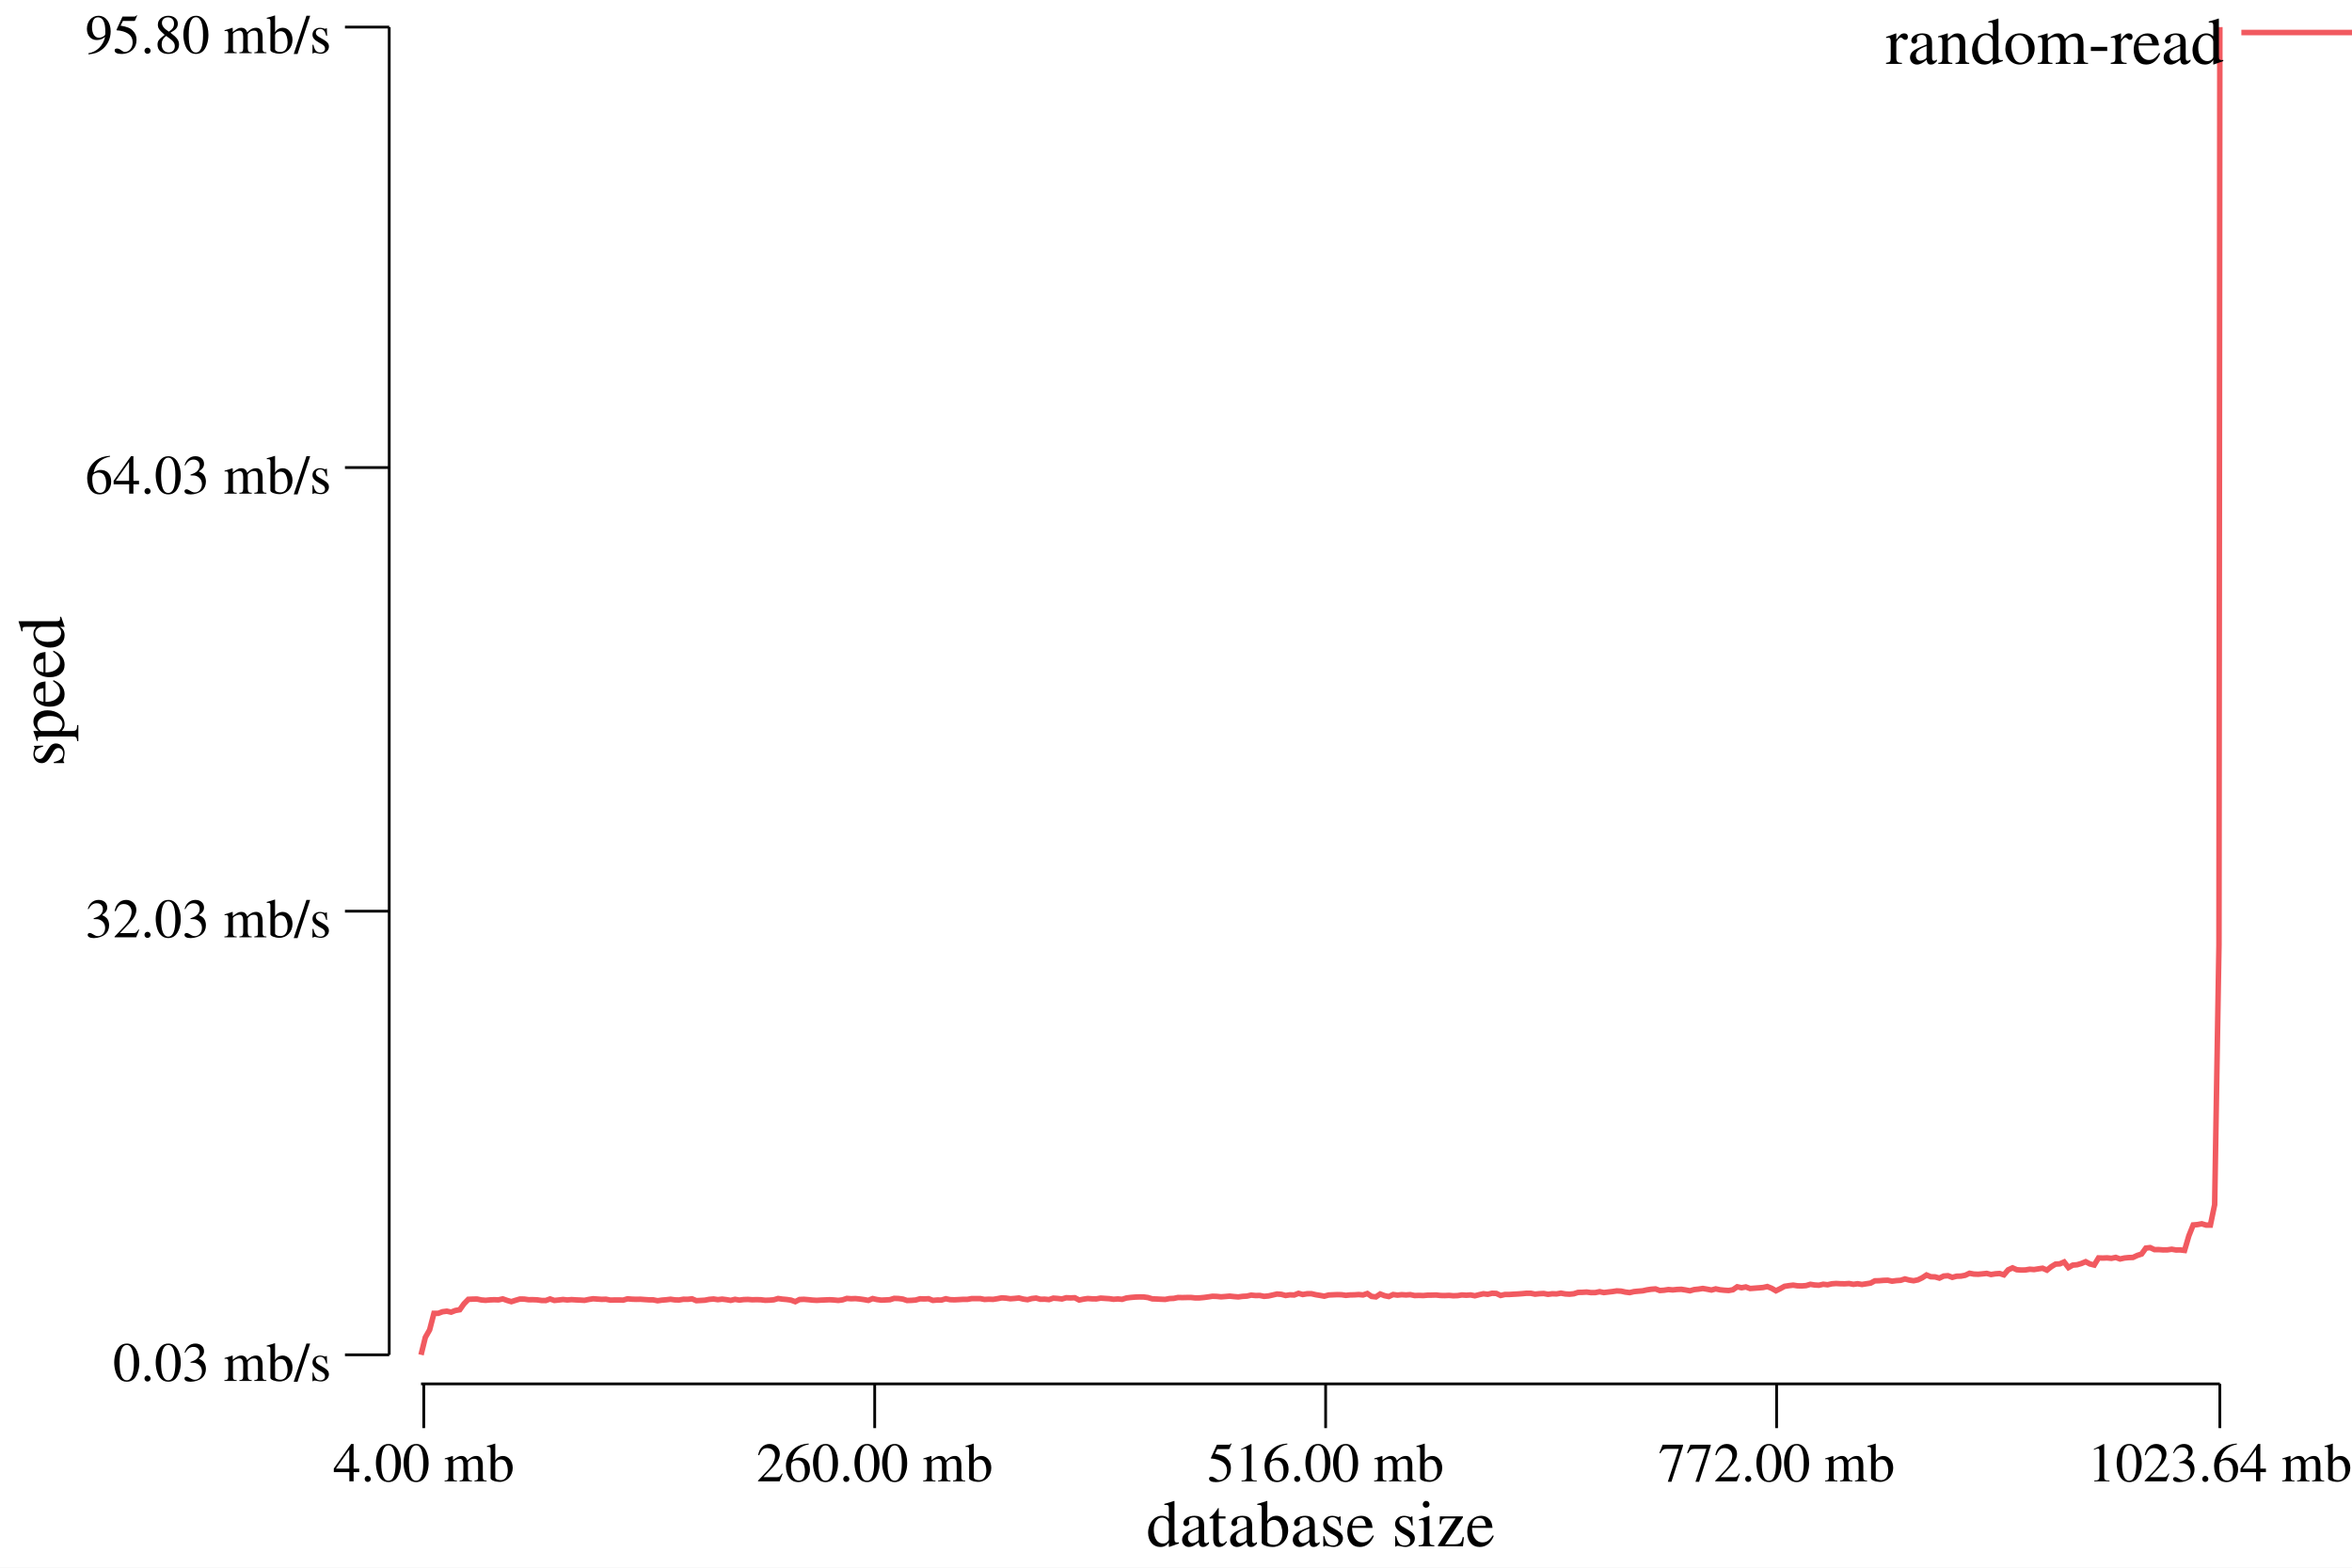
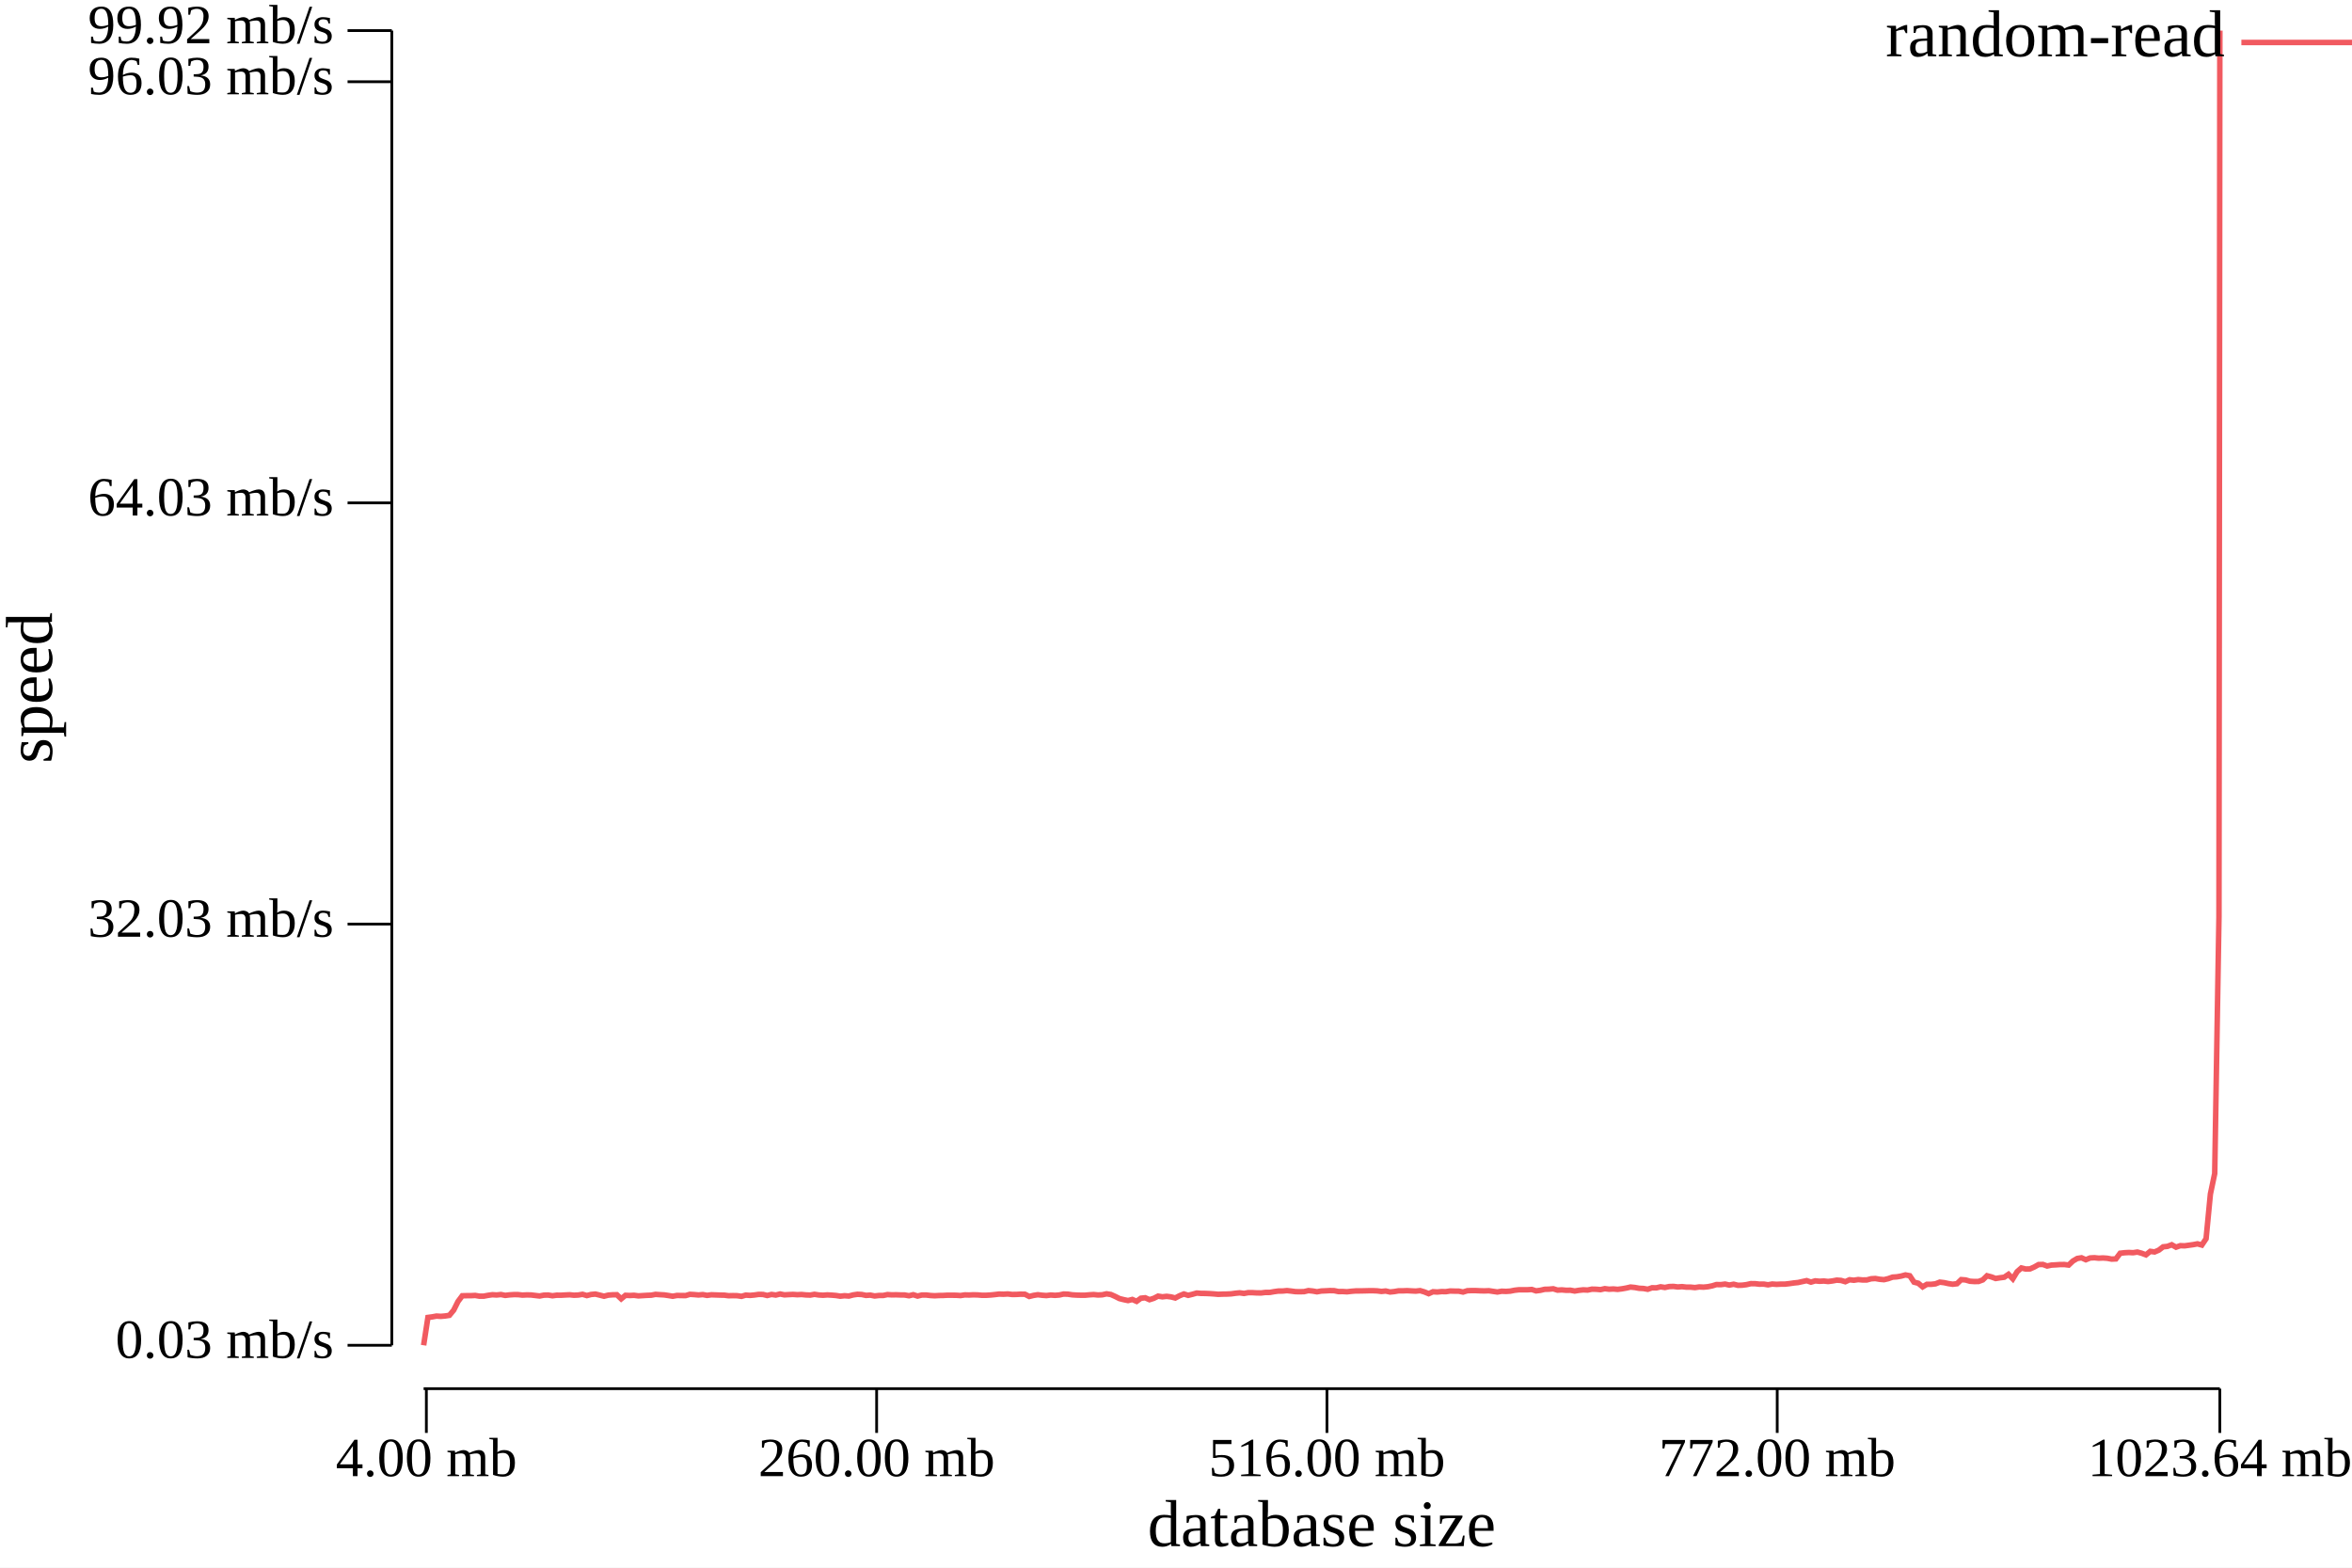
<svg xmlns="http://www.w3.org/2000/svg" width="425.2pt" height="283.46pt" viewBox="0 0 425.2 283.46">
  <g transform="scale(1, -1) translate(0, -283.46)">
    <path d="M0,0L425.2,0L425.2,283.46L0,283.46Z" style="fill:#FFFFFF" />
-     <text x="207.23" y="-3.861" transform="scale(1, -1)" style="font-family:Times;font-weight:normal;font-style:normal;font-size:12px">database size</text>
-     <text x="60.221" y="-15.602" transform="scale(1, -1)" style="font-family:Times;font-weight:normal;font-style:normal;font-size:10px">4.00 mb</text>
-     <text x="136.74" y="-15.602" transform="scale(1, -1)" style="font-family:Times;font-weight:normal;font-style:normal;font-size:10px">260.00 mb</text>
-     <text x="218.26" y="-15.602" transform="scale(1, -1)" style="font-family:Times;font-weight:normal;font-style:normal;font-size:10px">516.00 mb</text>
-     <text x="299.79" y="-15.602" transform="scale(1, -1)" style="font-family:Times;font-weight:normal;font-style:normal;font-size:10px">772.00 mb</text>
-     <text x="377.42" y="-15.602" transform="scale(1, -1)" style="font-family:Times;font-weight:normal;font-style:normal;font-size:10px">1023.64 mb</text>
-     <path d="M76.61,25.23L76.61,33.23" style="fill:none;stroke:#000000;stroke-width:0.5" />
-     <path d="M158.13,25.23L158.13,33.23" style="fill:none;stroke:#000000;stroke-width:0.5" />
-     <path d="M239.65,25.23L239.65,33.23" style="fill:none;stroke:#000000;stroke-width:0.5" />
-     <path d="M321.18,25.23L321.18,33.23" style="fill:none;stroke:#000000;stroke-width:0.5" />
-     <path d="M401.31,25.23L401.31,33.23" style="fill:none;stroke:#000000;stroke-width:0.5" />
-     <path d="M76.114,33.23L401.31,33.23" style="fill:none;stroke:#000000;stroke-width:0.5" />
+     <text x="207.46" y="-3.902" transform="scale(1, -1)" style="font-family:Liberation Serif;font-variant:normal;font-weight:normal;font-style:normal;font-size:12px">database size</text>
+     <text x="60.689" y="-16.541" transform="scale(1, -1)" style="font-family:Liberation Serif;font-variant:normal;font-weight:normal;font-style:normal;font-size:10px">4.00 mb</text>
+     <text x="137.09" y="-16.541" transform="scale(1, -1)" style="font-family:Liberation Serif;font-variant:normal;font-weight:normal;font-style:normal;font-size:10px">260.00 mb</text>
+     <text x="218.5" y="-16.541" transform="scale(1, -1)" style="font-family:Liberation Serif;font-variant:normal;font-weight:normal;font-style:normal;font-size:10px">516.00 mb</text>
+     <text x="299.9" y="-16.541" transform="scale(1, -1)" style="font-family:Liberation Serif;font-variant:normal;font-weight:normal;font-style:normal;font-size:10px">772.00 mb</text>
+     <text x="377.42" y="-16.541" transform="scale(1, -1)" style="font-family:Liberation Serif;font-variant:normal;font-weight:normal;font-style:normal;font-size:10px">1023.64 mb</text>
+     <path d="M77.078,24.363L77.078,32.363" style="fill:none;stroke:#000000;stroke-width:0.5" />
+     <path d="M158.48,24.363L158.48,32.363" style="fill:none;stroke:#000000;stroke-width:0.5" />
+     <path d="M239.89,24.363L239.89,32.363" style="fill:none;stroke:#000000;stroke-width:0.5" />
+     <path d="M321.29,24.363L321.29,32.363" style="fill:none;stroke:#000000;stroke-width:0.5" />
+     <path d="M401.31,24.363L401.31,32.363" style="fill:none;stroke:#000000;stroke-width:0.5" />
+     <path d="M76.583,32.363L401.31,32.363" style="fill:none;stroke:#000000;stroke-width:0.5" />
    <g transform="rotate(90)">
-       <text x="144.86" y="11.555" transform="scale(1, -1)" style="font-family:Times;font-weight:normal;font-style:normal;font-size:12px">speed</text>
+       <text x="145.41" y="9.387" transform="scale(1, -1)" style="font-family:Liberation Serif;font-variant:normal;font-weight:normal;font-style:normal;font-size:12px">speed</text>
    </g>
-     <text x="20.416" y="-33.761" transform="scale(1, -1)" style="font-family:Times;font-weight:normal;font-style:normal;font-size:10px">0.03 mb/s</text>
-     <text x="15.416" y="-113.98" transform="scale(1, -1)" style="font-family:Times;font-weight:normal;font-style:normal;font-size:10px">32.03 mb/s</text>
-     <text x="15.416" y="-194.2" transform="scale(1, -1)" style="font-family:Times;font-weight:normal;font-style:normal;font-size:10px">64.03 mb/s</text>
-     <text x="15.416" y="-273.84" transform="scale(1, -1)" style="font-family:Times;font-weight:normal;font-style:normal;font-size:10px">95.80 mb/s</text>
-     <path d="M62.364,38.483L70.364,38.483" style="fill:none;stroke:#000000;stroke-width:0.5" />
-     <path d="M62.364,118.7L70.364,118.7" style="fill:none;stroke:#000000;stroke-width:0.5" />
-     <path d="M62.364,198.92L70.364,198.92" style="fill:none;stroke:#000000;stroke-width:0.5" />
-     <path d="M62.364,278.56L70.364,278.56" style="fill:none;stroke:#000000;stroke-width:0.5" />
-     <path d="M70.364,38.48L70.364,278.56" style="fill:none;stroke:#000000;stroke-width:0.5" />
-     <path d="M76.114,38.48L76.892,41.638L77.669,42.996L78.447,45.983L79.225,45.984L80.002,46.273L80.78,46.372L81.557,46.201L82.335,46.5L83.113,46.633L83.89,47.722L84.668,48.518L85.445,48.554L86.223,48.571L87.001,48.406L87.778,48.339L88.556,48.413L89.334,48.445L90.111,48.418L90.889,48.596L91.666,48.321L92.444,48.097L93.222,48.346L93.999,48.572L94.777,48.559L95.554,48.445L96.332,48.452L97.11,48.422L97.887,48.313L98.665,48.301L99.442,48.585L100.22,48.317L101,48.395L101.78,48.487L102.55,48.403L103.33,48.465L104.11,48.415L104.89,48.383L105.66,48.335L106.44,48.496L107.22,48.62L108,48.564L108.77,48.512L109.55,48.535L110.33,48.377L111.11,48.397L111.88,48.402L112.66,48.372L113.44,48.608L114.22,48.544L114.99,48.517L115.77,48.532L116.55,48.475L117.33,48.424L118.1,48.417L118.88,48.262L119.66,48.375L120.44,48.433L121.22,48.53L121.99,48.418L122.77,48.397L123.55,48.53L124.33,48.519L125.1,48.605L125.88,48.275L126.66,48.316L127.44,48.361L128.21,48.509L128.99,48.577L129.77,48.455L130.55,48.552L131.32,48.458L132.1,48.33L132.88,48.516L133.66,48.378L134.43,48.471L135.21,48.499L135.99,48.437L136.77,48.46L137.54,48.438L138.32,48.346L139.1,48.369L139.88,48.429L140.66,48.664L141.43,48.552L142.21,48.487L142.99,48.375L143.77,48.095L144.54,48.484L145.32,48.52L146.1,48.456L146.88,48.377L147.65,48.334L148.43,48.379L149.21,48.409L149.99,48.442L150.76,48.398L151.54,48.322L152.32,48.421L153.1,48.681L153.87,48.62L154.65,48.65L155.43,48.575L156.21,48.466L156.98,48.328L157.76,48.652L158.54,48.475L159.32,48.373L160.1,48.407L160.87,48.446L161.65,48.688L162.43,48.663L163.21,48.562L163.98,48.307L164.76,48.333L165.54,48.389L166.32,48.613L167.09,48.587L167.87,48.626L168.65,48.323L169.43,48.395L170.2,48.385L170.98,48.623L171.76,48.456L172.54,48.43L173.31,48.467L174.09,48.512L174.87,48.507L175.65,48.645L176.43,48.644L177.2,48.651L177.98,48.495L178.76,48.538L179.54,48.509L180.31,48.63L181.09,48.782L181.87,48.734L182.65,48.618L183.42,48.676L184.2,48.758L184.98,48.562L185.76,48.451L186.53,48.659L187.31,48.744L188.09,48.528L188.87,48.545L189.64,48.47L190.42,48.73L191.2,48.673L191.98,48.58L192.75,48.803L193.53,48.772L194.31,48.804L195.09,48.39L195.87,48.549L196.64,48.662L197.42,48.606L198.2,48.595L198.98,48.736L199.75,48.684L200.53,48.636L201.31,48.527L202.09,48.588L202.86,48.517L203.64,48.76L204.42,48.856L205.2,48.921L205.97,48.951L206.75,48.942L207.53,48.837L208.31,48.601L209.08,48.576L209.86,48.535L210.64,48.503L211.42,48.653L212.19,48.687L212.97,48.846L213.75,48.829L214.53,48.847L215.31,48.852L216.08,48.772L216.86,48.778L217.64,48.85L218.42,48.953L219.19,49.071L219.97,49.046L220.75,48.967L221.53,49.028L222.3,49.095L223.08,49.014L223.86,48.95L224.64,49.056L225.41,49.097L226.19,49.277L226.97,49.202L227.75,49.215L228.52,49.059L229.3,49.125L230.08,49.299L230.86,49.479L231.63,49.422L232.41,49.212L233.19,49.331L233.97,49.298L234.75,49.601L235.52,49.389L236.3,49.525L237.08,49.533L237.86,49.351L238.63,49.23L239.41,49.085L240.19,49.3L240.97,49.333L241.74,49.367L242.52,49.351L243.3,49.235L244.08,49.315L244.85,49.327L245.63,49.383L246.41,49.306L247.19,49.565L247.96,49.044L248.74,48.956L249.52,49.478L250.3,49.178L251.07,49.022L251.85,49.384L252.63,49.278L253.41,49.357L254.19,49.305L254.96,49.365L255.74,49.203L256.52,49.229L257.3,49.2L258.07,49.267L258.85,49.278L259.63,49.3L260.41,49.213L261.18,49.197L261.96,49.233L262.74,49.161L263.52,49.188L264.29,49.308L265.07,49.256L265.85,49.312L266.63,49.161L267.4,49.354L268.18,49.525L268.96,49.426L269.74,49.613L270.51,49.583L271.29,49.217L272.07,49.396L272.85,49.395L273.63,49.444L274.4,49.484L275.18,49.541L275.96,49.616L276.74,49.614L277.51,49.451L278.29,49.535L279.07,49.571L279.85,49.424L280.62,49.525L281.4,49.496L282.18,49.635L282.96,49.493L283.73,49.447L284.51,49.522L285.29,49.77L286.07,49.786L286.84,49.833L287.62,49.731L288.4,49.737L289.18,49.901L289.95,49.742L290.73,49.838L291.51,49.925L292.29,50.041L293.07,49.998L293.84,49.83L294.62,49.734L295.4,49.915L296.18,49.99L296.95,50.052L297.73,50.223L298.51,50.34L299.29,50.397L300.06,50.109L300.84,50.165L301.62,50.286L302.4,50.217L303.17,50.299L303.95,50.33L304.73,50.208L305.51,50.061L306.28,50.279L307.06,50.359L307.84,50.479L308.62,50.347L309.4,50.197L310.17,50.404L310.95,50.241L311.73,50.164L312.51,50.114L313.28,50.248L314.06,50.784L314.84,50.611L315.62,50.757L316.39,50.472L317.17,50.533L317.95,50.592L318.73,50.655L319.5,50.827L320.28,50.511L321.06,50.061L321.84,50.448L322.61,50.869L323.39,50.987L324.17,51.082L324.95,50.963L325.72,50.943L326.5,50.998L327.28,51.234L328.06,51.11L328.84,51.066L329.61,51.244L330.39,51.153L331.17,51.326L331.95,51.381L332.72,51.337L333.5,51.325L334.28,51.376L335.06,51.231L335.83,51.337L336.61,51.208L337.39,51.33L338.17,51.449L338.94,51.861L339.72,51.879L340.5,51.945L341.28,51.97L342.05,51.797L342.83,51.904L343.61,51.957L344.39,52.205L345.16,51.998L345.94,51.878L346.72,52.034L347.5,52.409L348.28,52.918L349.05,52.6L349.83,52.576L350.61,52.357L351.39,52.729L352.16,52.788L352.94,52.491L353.72,52.698L354.5,52.718L355.27,52.863L356.05,53.232L356.83,53.083L357.61,53.051L358.38,53.12L359.16,53.206L359.94,53.005L360.72,53.13L361.49,53.187L362.27,52.943L363.05,53.854L363.83,54.207L364.6,53.87L365.38,53.815L366.16,53.827L366.94,53.96L367.72,53.902L368.49,54.026L369.27,54.139L370.05,53.798L370.83,54.417L371.6,54.885L372.38,54.932L373.16,55.269L373.94,54.264L374.71,54.702L375.49,54.769L376.27,54.994L377.05,55.321L377.82,54.915L378.6,54.719L379.38,56.005L380.16,55.981L380.93,56.014L381.71,55.933L382.49,56.096L383.27,55.813L384.04,55.986L384.82,56.066L385.6,56.091L386.38,56.453L387.16,56.709L387.93,57.778L388.71,57.869L389.49,57.504L390.27,57.51L391.04,57.453L391.82,57.459L392.6,57.573L393.38,57.439L394.15,57.449L394.93,57.357L395.71,60.007L396.49,61.966L397.26,62.032L398.04,62.176L398.82,61.943L399.6,61.94L400.37,65.635L401.15,112.59L401.31,278.56" style="fill:none;stroke:#F15A60" />
-     <path d="M405.2,277.58L425.2,277.58" style="fill:none;stroke:#F15A60" />
-     <text x="340.9" y="-271.91" transform="scale(1, -1)" style="font-family:Times;font-weight:normal;font-style:normal;font-size:12px">random-read</text>
+     <text x="20.885" y="-37.924" transform="scale(1, -1)" style="font-family:Liberation Serif;font-variant:normal;font-weight:normal;font-style:normal;font-size:10px">0.03 mb/s</text>
+     <text x="15.885" y="-114.08" transform="scale(1, -1)" style="font-family:Liberation Serif;font-variant:normal;font-weight:normal;font-style:normal;font-size:10px">32.03 mb/s</text>
+     <text x="15.885" y="-190.24" transform="scale(1, -1)" style="font-family:Liberation Serif;font-variant:normal;font-weight:normal;font-style:normal;font-size:10px">64.03 mb/s</text>
+     <text x="15.885" y="-266.4" transform="scale(1, -1)" style="font-family:Liberation Serif;font-variant:normal;font-weight:normal;font-style:normal;font-size:10px">96.03 mb/s</text>
+     <text x="15.885" y="-275.64" transform="scale(1, -1)" style="font-family:Liberation Serif;font-variant:normal;font-weight:normal;font-style:normal;font-size:10px">99.92 mb/s</text>
+     <path d="M62.833,40.209L70.833,40.209" style="fill:none;stroke:#000000;stroke-width:0.5" />
+     <path d="M62.833,116.37L70.833,116.37" style="fill:none;stroke:#000000;stroke-width:0.5" />
+     <path d="M62.833,192.53L70.833,192.53" style="fill:none;stroke:#000000;stroke-width:0.5" />
+     <path d="M62.833,268.68L70.833,268.68" style="fill:none;stroke:#000000;stroke-width:0.5" />
+     <path d="M62.833,277.93L70.833,277.93" style="fill:none;stroke:#000000;stroke-width:0.5" />
+     <path d="M70.833,40.209L70.833,277.93" style="fill:none;stroke:#000000;stroke-width:0.5" />
+     <path d="M76.583,40.209L77.359,45.242L78.136,45.346L78.912,45.488L79.689,45.439L80.465,45.505L81.242,45.622L82.018,46.558L82.795,48.12L83.571,49.159L84.348,49.176L85.124,49.178L85.901,49.22L86.677,49.085L87.454,49.091L88.23,49.237L89.007,49.349L89.783,49.302L90.56,49.385L91.336,49.227L92.113,49.322L92.889,49.37L93.666,49.368L94.442,49.279L95.219,49.317L95.995,49.304L96.772,49.212L97.548,49.121L98.324,49.271L99.101,49.29L99.877,49.161L100.65,49.266L101.43,49.259L102.21,49.304L102.98,49.34L103.76,49.258L104.54,49.294L105.31,49.424L106.09,49.196L106.87,49.398L107.64,49.466L108.42,49.277L109.2,49.079L109.97,49.277L110.75,49.334L111.52,49.348L112.3,48.605L113.08,49.242L113.85,49.207L114.63,49.245L115.41,49.141L116.18,49.191L116.96,49.238L117.74,49.267L118.51,49.413L119.29,49.359L120.07,49.317L120.84,49.204L121.62,49.077L122.4,49.219L123.17,49.201L123.95,49.194L124.72,49.42L125.5,49.374L126.28,49.303L127.05,49.374L127.83,49.23L128.61,49.339L129.38,49.309L130.16,49.281L130.94,49.269L131.71,49.167L132.49,49.188L133.27,49.173L134.04,49.057L134.82,49.28L135.6,49.228L136.37,49.298L137.15,49.41L137.93,49.398L138.7,49.208L139.48,49.402L140.25,49.289L141.03,49.482L141.81,49.325L142.58,49.37L143.36,49.406L144.14,49.352L144.91,49.391L145.69,49.312L146.47,49.283L147.24,49.422L148.02,49.303L148.8,49.257L149.57,49.316L150.35,49.273L151.13,49.21L151.9,49.086L152.68,49.168L153.45,49.108L154.23,49.313L155.01,49.427L155.78,49.39L156.56,49.227L157.34,49.279L158.11,49.122L158.89,49.21L159.67,49.215L160.44,49.376L161.22,49.323L162,49.338L162.77,49.309L163.55,49.3L164.33,49.163L165.1,49.351L165.88,49.106L166.65,49.293L167.43,49.298L168.21,49.207L168.98,49.162L169.76,49.207L170.54,49.219L171.31,49.263L172.09,49.258L172.87,49.251L173.64,49.199L174.42,49.316L175.2,49.296L175.97,49.333L176.75,49.312L177.53,49.247L178.3,49.251L179.08,49.298L179.86,49.377L180.63,49.47L181.41,49.442L182.18,49.487L182.96,49.398L183.74,49.404L184.51,49.449L185.29,49.436L186.07,49.036L186.84,49.226L187.62,49.348L188.4,49.254L189.17,49.197L189.95,49.292L190.73,49.238L191.5,49.298L192.28,49.473L193.06,49.448L193.83,49.331L194.61,49.281L195.38,49.262L196.16,49.259L196.94,49.332L197.71,49.38L198.49,49.302L199.27,49.339L200.04,49.511L200.82,49.392L201.6,49.044L202.37,48.653L203.15,48.458L203.93,48.296L204.7,48.492L205.48,48.153L206.26,48.719L207.03,48.798L207.81,48.454L208.58,48.698L209.36,49.097L210.14,48.97L210.91,49.057L211.69,48.957L212.47,48.759L213.24,49.166L214.02,49.484L214.8,49.238L215.57,49.43L216.35,49.653L217.13,49.59L217.9,49.582L218.68,49.549L219.46,49.496L220.23,49.424L221.01,49.458L221.79,49.469L222.56,49.506L223.34,49.615L224.11,49.691L224.89,49.583L225.67,49.728L226.44,49.723L227.22,49.677L228,49.671L228.77,49.764L229.55,49.766L230.33,49.907L231.1,50.013L231.88,50.016L232.66,50.095L233.43,50.008L234.21,49.907L234.99,49.89L235.76,49.911L236.54,50.097L237.31,50.018L238.09,49.88L238.87,50.022L239.64,50.053L240.42,50.097L241.2,50.081L241.97,49.921L242.75,49.927L243.53,49.881L244.3,49.973L245.08,50.035L245.86,50.038L246.63,50.052L247.41,50.073L248.19,50.078L248.96,50.045L249.74,49.947L250.51,50.023L251.29,49.844L252.07,49.922L252.84,50.056L253.62,50.053L254.4,50.084L255.17,50.039L255.95,50.002L256.73,50.088L257.5,49.861L258.28,49.54L259.06,49.888L259.83,49.84L260.61,49.919L261.39,49.903L262.16,50.024L262.94,50.001L263.72,49.996L264.49,49.833L265.27,50.073L266.04,50.101L266.82,50.095L267.6,50.059L268.37,50.04L269.15,50.072L269.93,49.957L270.7,49.844L271.48,49.984L272.26,49.952L273.03,50.003L273.81,50.158L274.59,50.247L275.36,50.249L276.14,50.247L276.92,50.297L277.69,50.046L278.47,50.147L279.24,50.329L280.02,50.35L280.8,50.424L281.57,50.181L282.35,50.223L283.13,50.153L283.9,50.165L284.68,50.019L285.46,50.151L286.23,50.231L287.01,50.193L287.79,50.356L288.56,50.339L289.34,50.27L290.12,50.446L290.89,50.347L291.67,50.389L292.44,50.32L293.22,50.419L294,50.557L294.77,50.736L295.55,50.657L296.33,50.514L297.1,50.477L297.88,50.337L298.66,50.608L299.43,50.593L300.21,50.78L300.99,50.66L301.76,50.825L302.54,50.851L303.32,50.753L304.09,50.811L304.87,50.72L305.65,50.718L306.42,50.643L307.2,50.758L307.97,50.721L308.75,50.795L309.53,50.954L310.3,51.188L311.08,51.172L311.86,51.272L312.63,51.097L313.41,51.247L314.19,51.053L314.96,51.075L315.74,51.174L316.52,51.351L317.29,51.346L318.07,51.258L318.85,51.271L319.62,51.144L320.4,51.284L321.17,51.226L321.95,51.267L322.73,51.27L323.5,51.359L324.28,51.475L325.06,51.555L325.83,51.725L326.61,51.896L327.39,51.629L328.16,51.856L328.94,51.781L329.72,51.825L330.49,51.742L331.27,51.839L332.05,51.987L332.82,51.934L333.6,51.703L334.37,52.055L335.15,51.968L335.93,52.09L336.7,52.019L337.48,52.021L338.26,52.233L339.03,52.28L339.81,52.141L340.59,52.072L341.36,52.253L342.14,52.532L342.92,52.584L343.69,52.719L344.47,52.929L345.25,52.782L346.02,51.624L346.8,51.423L347.58,50.77L348.35,51.235L349.13,51.234L349.9,51.319L350.68,51.626L351.46,51.533L352.23,51.364L353.01,51.246L353.79,51.34L354.56,52.081L355.34,52.02L356.12,51.79L356.89,51.736L357.67,51.741L358.45,52.031L359.22,52.782L360,52.573L360.78,52.286L361.55,52.41L362.33,52.513L363.1,53.034L363.88,52.226L364.66,53.517L365.43,54.191L366.21,53.996L366.99,54.019L367.76,54.36L368.54,54.803L369.32,54.824L370.09,54.541L370.87,54.71L371.65,54.75L372.42,54.806L373.2,54.81L373.98,54.714L374.75,55.447L375.53,55.903L376.3,56.027L377.08,55.68L377.86,55.997L378.63,56.039L379.41,55.958L380.19,55.996L380.96,55.94L381.74,55.791L382.52,55.826L383.29,56.851L384.07,56.942L384.85,56.985L385.62,56.947L386.4,57.065L387.18,56.851L387.95,56.561L388.73,57.191L389.51,57.085L390.28,57.414L391.06,58.011L391.83,58.093L392.61,58.385L393.39,57.947L394.16,58.22L394.94,58.191L395.72,58.299L396.49,58.406L397.27,58.551L398.05,58.334L398.82,59.478L399.6,67.55L400.38,71.268L401.15,117.66L401.31,277.93" style="fill:none;stroke:#F15A60" />
+     <path d="M405.2,275.78L425.2,275.78" style="fill:none;stroke:#F15A60" />
+     <text x="340.9" y="-273.29" transform="scale(1, -1)" style="font-family:Liberation Serif;font-variant:normal;font-weight:normal;font-style:normal;font-size:12px">random-read</text>
  </g>
</svg>
